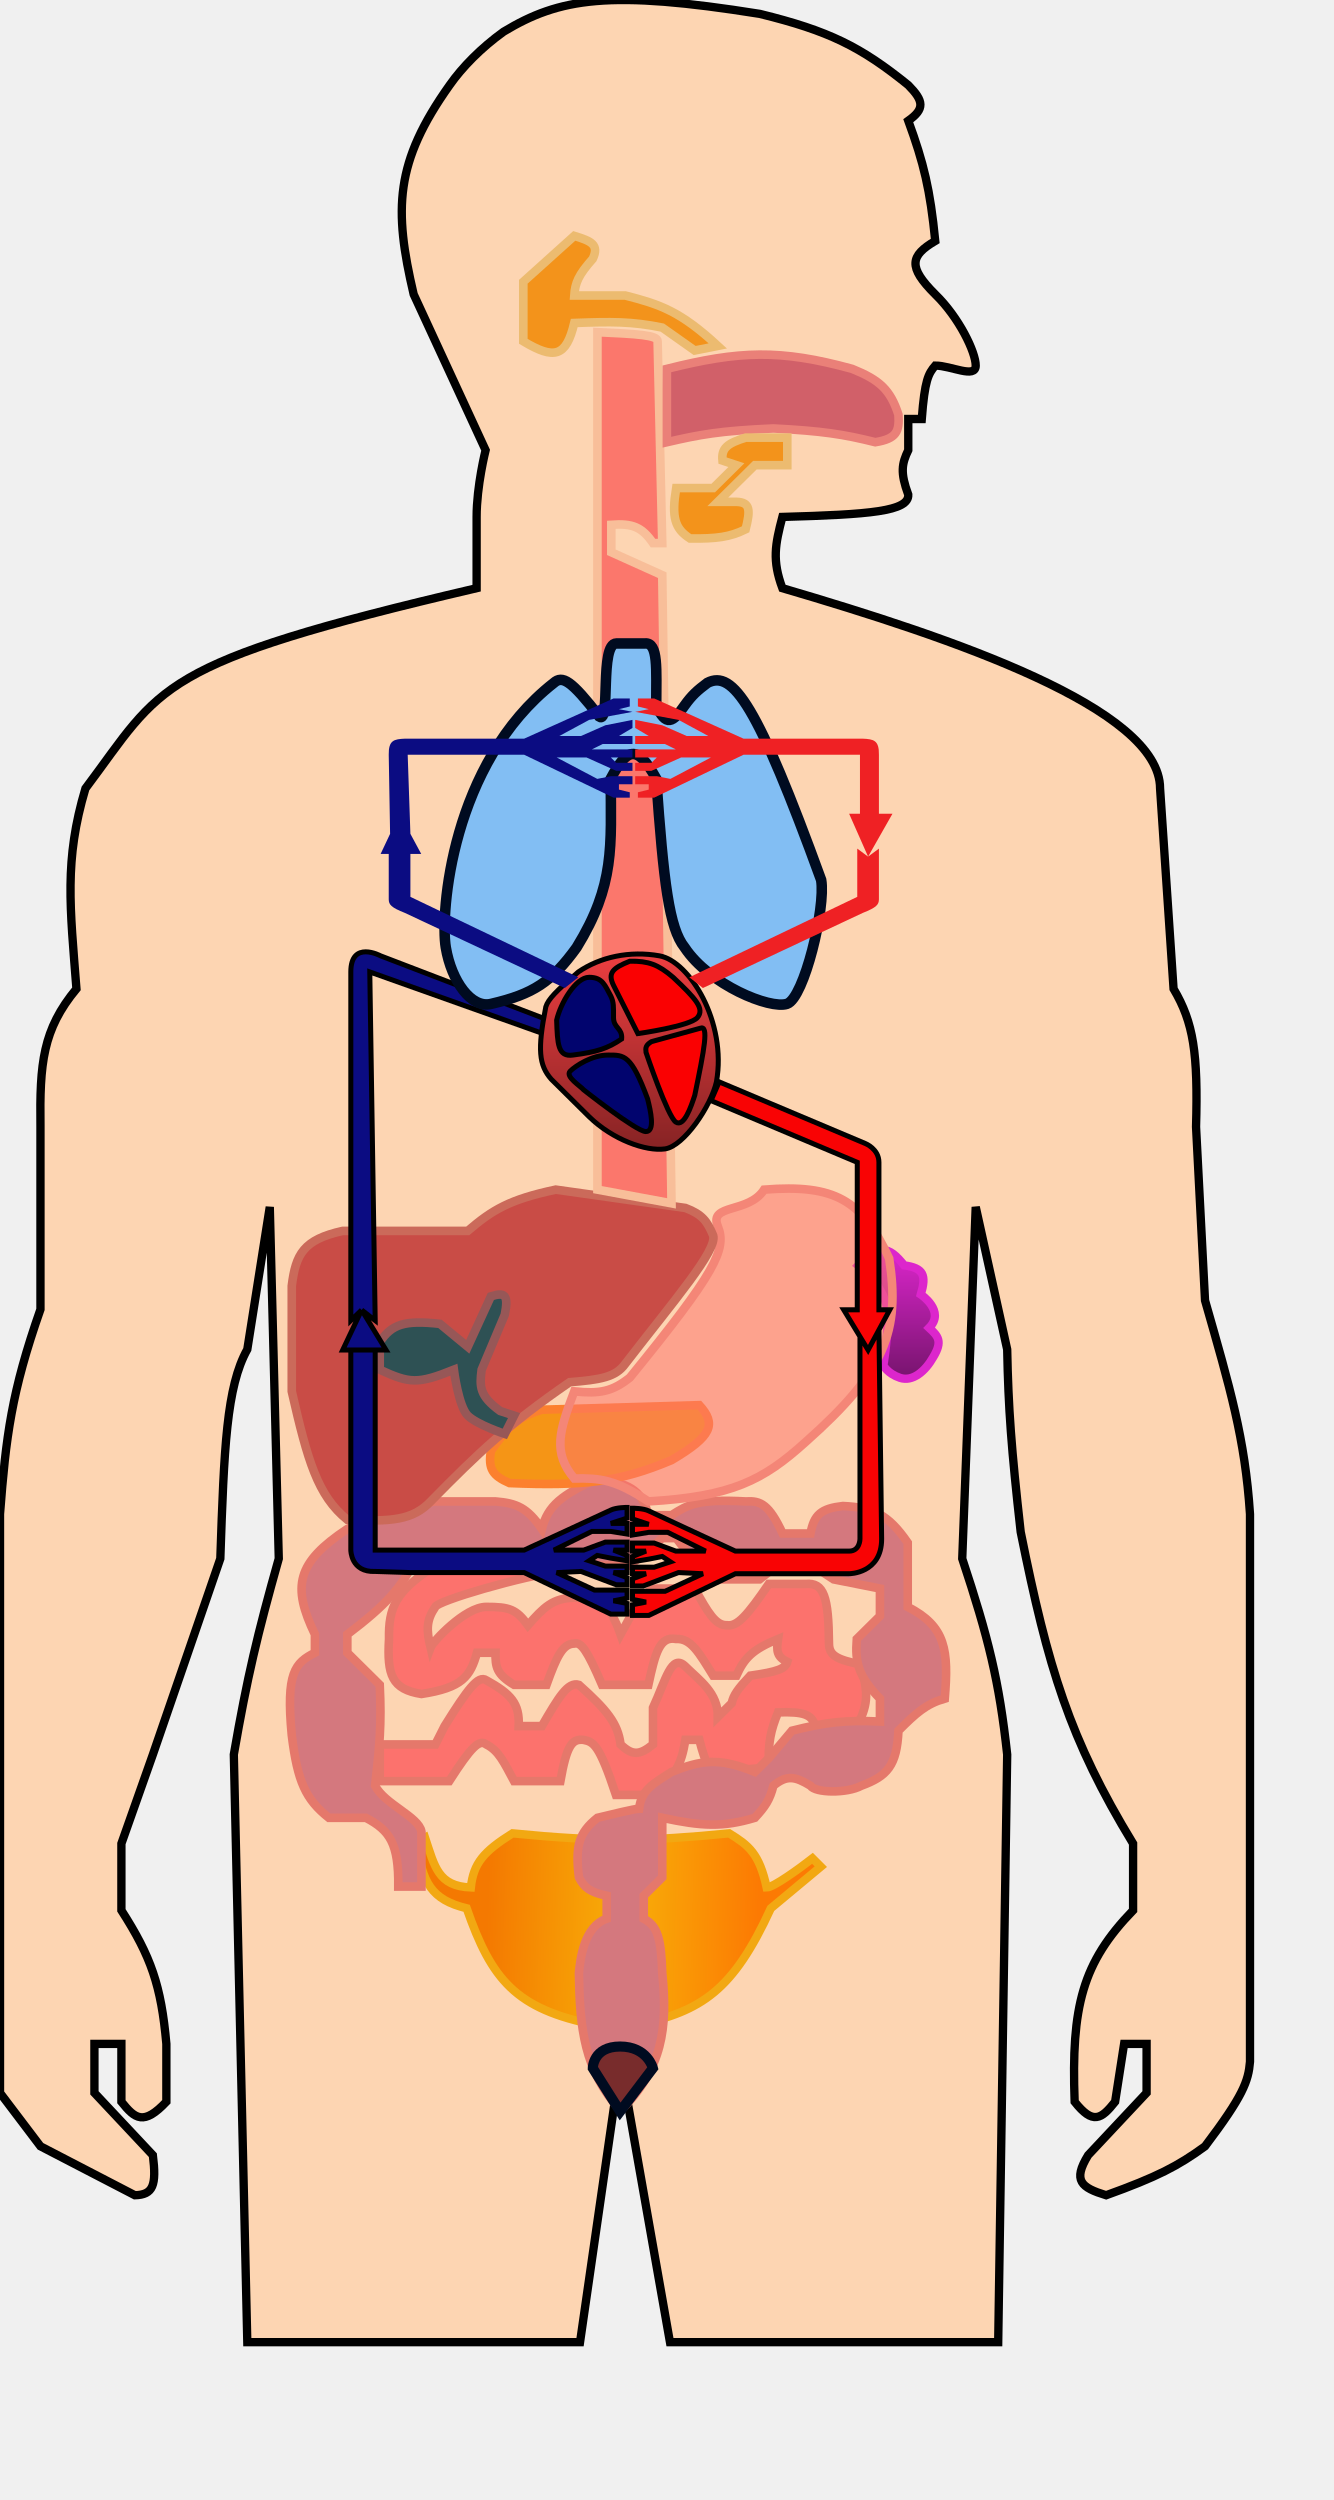
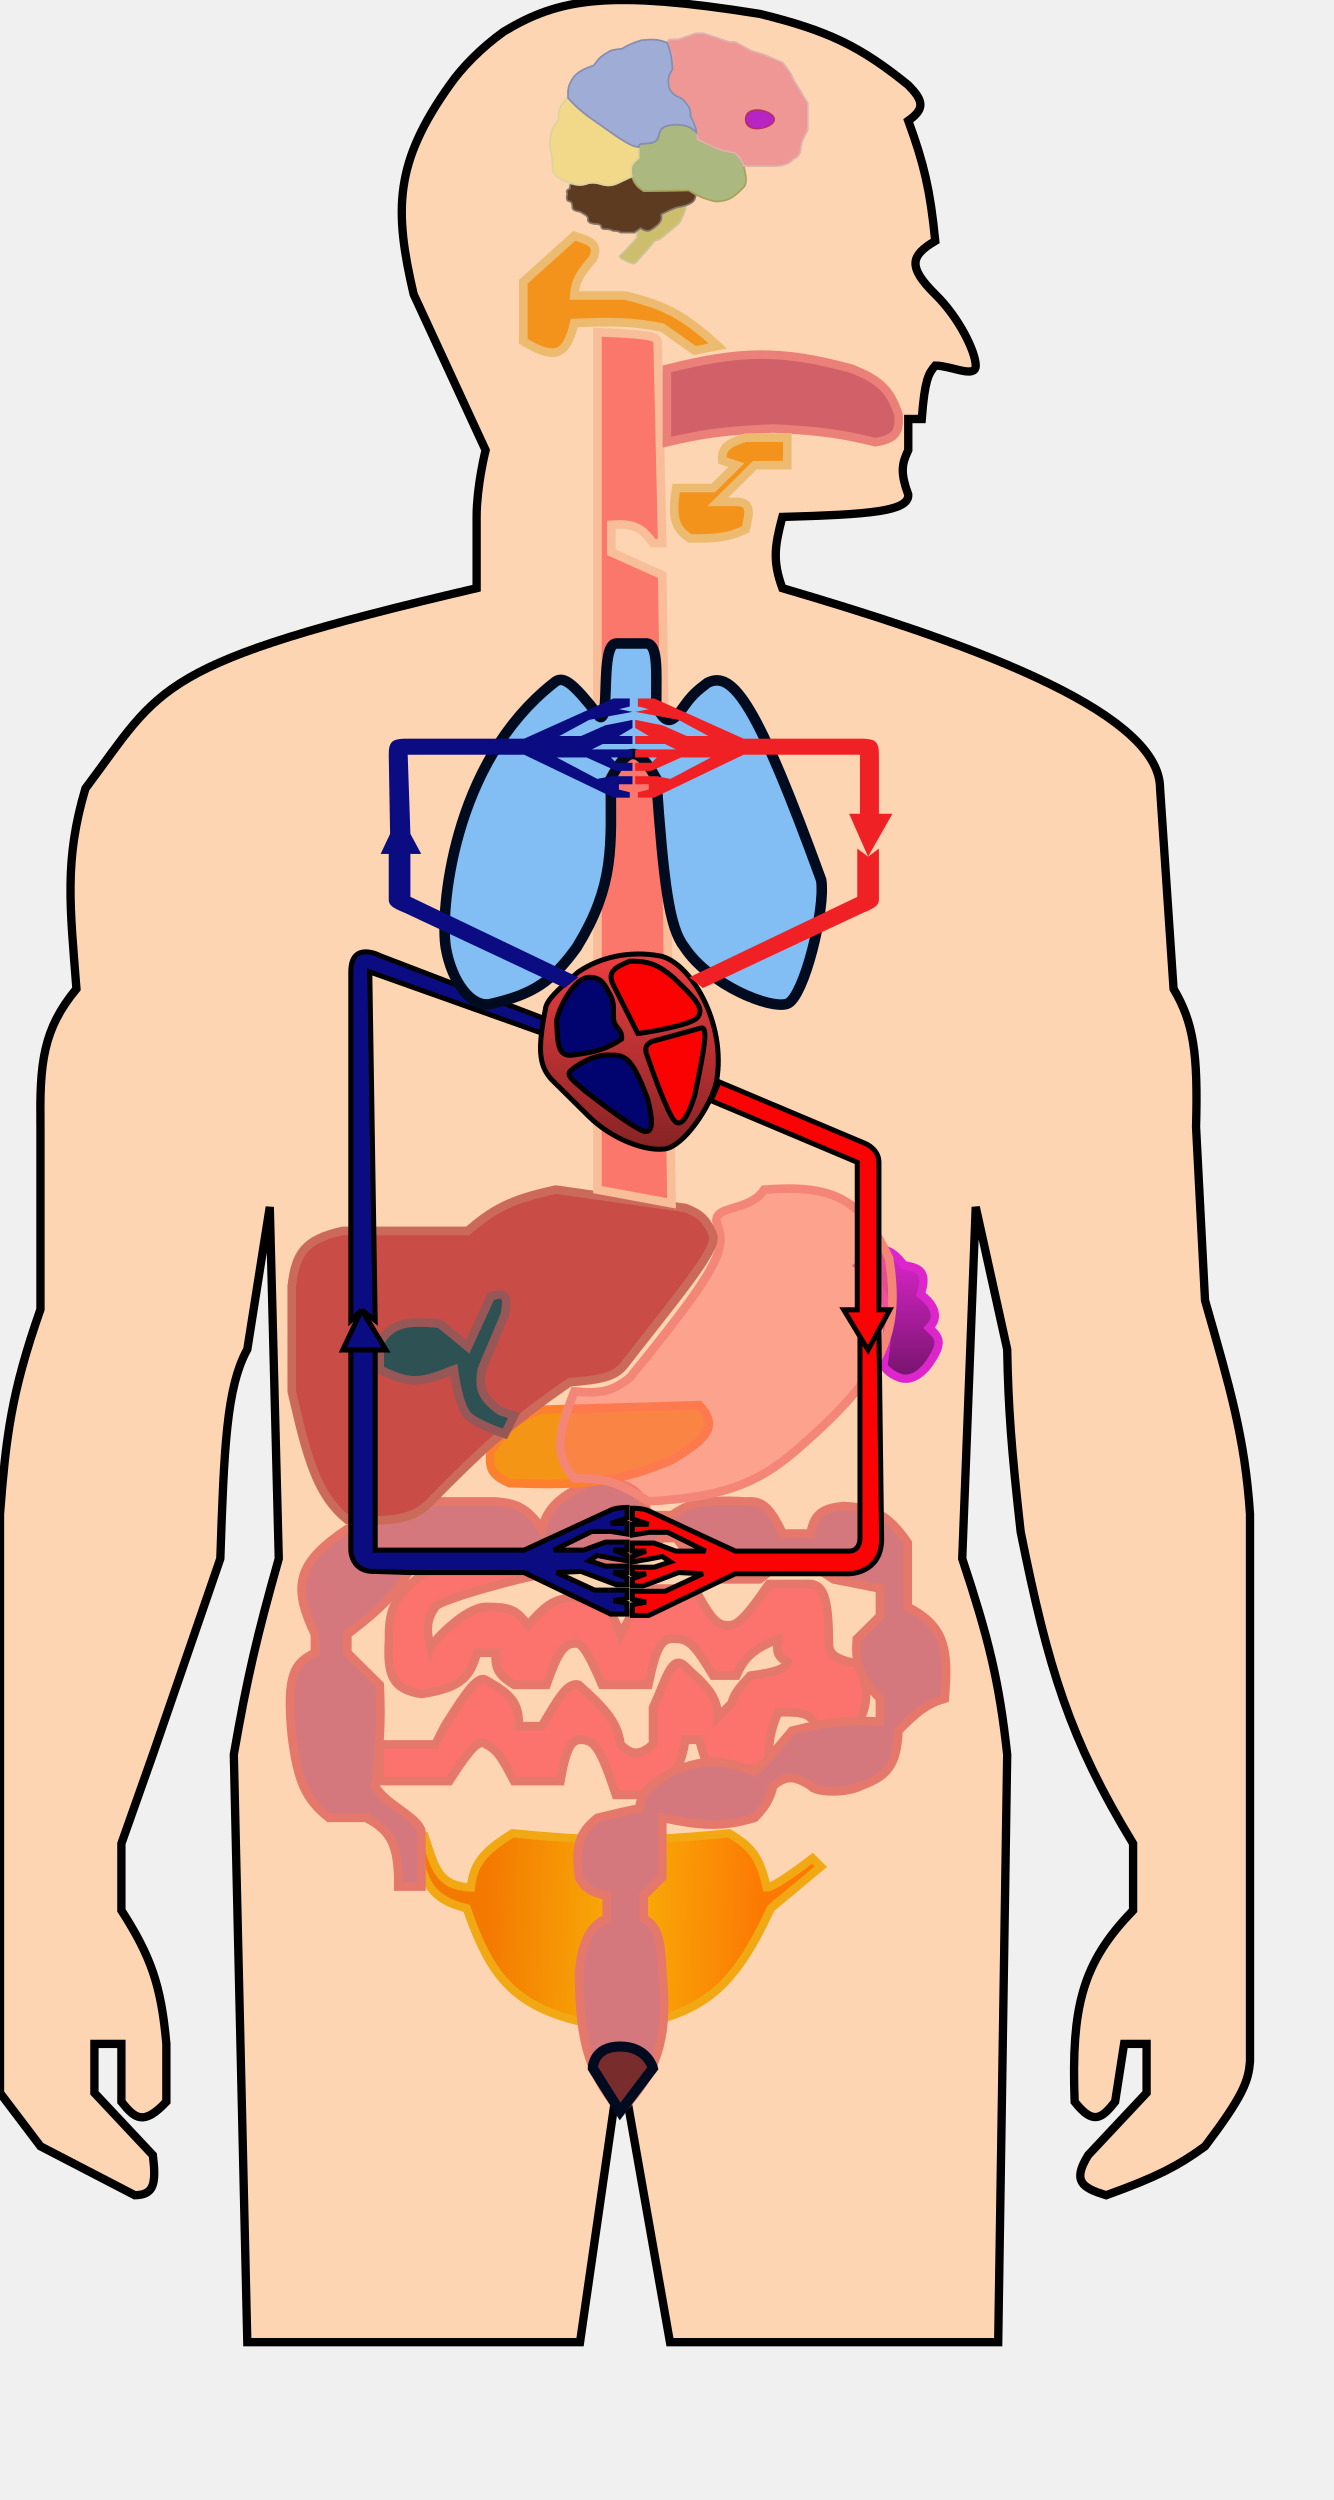
<svg xmlns="http://www.w3.org/2000/svg" width="160" height="300" viewBox="0 0 160 300" fill="none">
  <g clip-path="url(#clip0_62_13)">
    <path d="M91.187 1.667C73.117 -1.219 67.174 -0.264 60.432 3.804C57.744 5.742 55.478 8.042 53.957 10.214C47.37 19.489 47.239 25.075 49.64 35.322L58.273 54.02C58.273 54.02 57.194 58.293 57.194 62.033V70.58C18.345 79.662 19.571 82.22 10.252 94.62C7.68 103.269 8.417 108.867 9.173 118.659C5.117 123.571 4.758 127.58 4.856 135.22V157.123C1.369 167.064 0.714 172.356 0 181.696V247.405V251.144L4.856 257.555L16.187 263.431C18.388 263.371 18.795 262.252 18.345 258.623L11.331 251.144V245.268H14.568V252.212C16.228 254.286 17.236 255.087 19.964 252.212V245.268C19.341 238.266 18.118 234.772 14.568 229.241V221.228L18.345 210.544L26.439 187.038C26.89 173.723 27.179 166.412 29.676 161.93L32.374 144.836L33.453 187.038C30.886 196.146 29.659 201.288 28.058 210.544L29.676 281.06H69.604L74.46 247.405L80.396 281.06H119.784L120.863 210.544C119.904 201.75 118.629 196.573 115.468 187.038L117.086 144.836L120.863 161.93C121.002 169.011 121.361 173.847 122.482 183.833C125.767 200.151 128.329 208.672 135.971 221.228V229.241C129.887 235.536 128.535 240.72 128.957 252.212C131.153 254.99 132.142 254.316 133.813 252.212L134.892 245.268H137.59V251.144L130.576 258.623C128.696 261.699 129.73 262.504 132.734 263.431C138.864 261.221 141.353 259.929 144.604 257.555C149.181 251.496 149.807 249.746 150 247.405V181.696C149.399 172.579 147.615 166.606 144.604 156.054L143.525 135.22C143.778 126.375 143.225 122.709 140.827 118.659L139.209 94.62C139.209 85.004 114.352 76.583 93.885 70.58C92.65 67.242 93.014 65.371 93.885 62.033C104.401 61.736 109.078 61.372 108.993 59.362C108.012 56.7 108.217 55.65 108.993 54.02V50.28H110.612C110.967 45.617 111.4 44.834 112.23 43.87C114.127 43.87 117.086 45.472 117.086 43.87C117.086 42.267 115.096 38.107 112.23 35.322C108.92 32.026 109.224 30.695 112.23 28.912C111.616 22.727 110.86 19.613 108.993 14.488C110.984 13.075 110.877 12.129 108.993 10.214C103.278 5.591 99.449 3.696 91.187 1.667Z" fill="#FDD5B2" stroke="black" />
    <path d="M61.5 220C58.024 222.186 56.818 223.582 56.5 226.5C52.563 226.337 52.176 224.027 51 220.5L50 221C50.666 225.951 51.751 227.955 56 229C58.973 237.535 61.858 241.114 71.5 243L73 246H75.5L76.5 243C84.179 241.308 87.951 238.929 92.5 229L98.5 224L97.5 223C96 224.167 92.8 226.5 92 226.5C91.112 222.438 89.875 221.457 87.5 220C77.811 220.961 72.159 221.052 61.5 220Z" fill="url(#paint0_linear_62_13)" stroke="#F2A812" />
    <path d="M65.022 183.472C68.309 181.302 69.123 180.268 70.023 178.52C72.198 176.628 73.594 177.492 76.136 179.621L67.8 188.425C62.54 189.144 52.444 192.118 52.239 192.826C51.155 194.43 51.153 195.553 51.663 197.694C51.901 197.041 55.789 192.826 58.352 192.826C61.131 192.826 61.947 193.098 63.354 195.027C65.246 192.872 66.336 191.766 68.912 191.726C71.73 191.777 73.129 192.273 74.469 196.128C76.244 192.948 77.263 190.562 78.915 190.625H83.361C84.98 193.554 85.881 195.083 87.251 195.027C88.483 195.205 89.677 193.843 92.253 190.075H96.699C98.857 189.882 99.429 191.564 99.478 197.228C99.485 198.612 100.355 199.16 103.368 199.753C103.806 202.205 104.384 203.58 103.368 206.032C102.863 207.18 101.19 207.225 97.811 207.133C97.441 205.731 96.452 205.385 93.365 205.482C92.489 207.638 92.164 209.003 92.253 212.085L86.14 212.635C85.157 212.661 84.68 211.68 83.917 208.783H82.25C81.743 211.755 81.118 213.311 77.804 215.386H73.913C71.878 209.239 71.206 209.035 70.023 208.783C68.666 208.644 68.015 209.38 67.244 213.736H61.687C60.492 211.525 59.865 210.085 58.352 209.334C57.519 208.697 56.58 209.571 53.906 213.736H45.57V209.334H52.239L53.35 207.133C56.139 202.655 57.404 200.983 58.352 201.63C61.306 203.268 62.371 204.396 62.242 207.133H65.022C67.034 203.67 68.155 201.771 69.467 202.18C72.825 205.19 74.147 206.791 74.469 209.334C75.893 210.698 76.76 210.637 78.359 209.334V204.932C79.898 201.617 80.582 198.329 82.25 199.98C83.917 201.63 86.183 203.144 86.14 206.032L87.807 204.381C88.011 203.416 88.535 202.673 90.03 201.08C93.286 200.616 94.237 200.259 94.476 199.429C93.231 198.816 93.15 198.121 93.365 196.678C90.245 197.957 89.323 198.985 88.363 201.08H85.584C83.869 198.306 82.911 196.583 81.138 196.678C79.17 196.317 78.645 198.299 77.804 202.18H72.246C70.449 198.013 69.741 197.027 68.912 197.228C67.502 197.256 66.8 198.796 65.577 202.18H61.687C59.588 200.925 59.434 200.014 59.464 198.329H57.241C56.432 201.161 55.524 202.52 50.572 203.281C47.034 202.715 46.425 201.028 46.682 196.678C46.622 192.943 47.407 190.958 52.239 187.874C57.313 185.892 60.213 184.602 65.022 183.472Z" fill="#FC726D" stroke="#E5786B" stroke-width="1.03" />
    <path d="M108.5 151.841C106.608 149.43 105.414 149.342 103 151.841C103 151.841 106.5 154.341 106.5 157.841C106.5 161.341 106 163.841 106 163.841C106 163.841 106.5 164.841 108 165.341C109.5 165.841 111.012 164.592 112 162.841C113.134 160.952 112.594 160.355 111.5 159.341C113.5 157.341 110.5 155.341 110.5 155.341C111.191 152.98 110.834 152.172 108.5 151.841Z" fill="url(#paint1_linear_62_13)" stroke="#DC26CC" />
    <path d="M50.572 226.391H47.794C47.846 221.237 46.804 219.662 43.903 218.137H39.457C36.698 215.937 35.703 213.841 35.012 208.233C34.295 200.682 35.405 199.543 37.79 198.329V196.128C35.019 190.362 35.564 187.528 41.68 183.472C44.515 181.939 46.412 181.138 52.24 180.171H59.465C61.986 180.384 63.265 180.901 65.022 183.472C65.742 180.648 67.438 179.379 71.691 177.42C75.197 178.042 77.004 178.546 77.805 181.822H80.583C82.563 180.551 83.733 179.864 89.475 180.171C91.286 180.054 92.272 180.518 93.921 184.023H97.256C97.681 181.755 98.52 181.021 101.146 180.721C104.752 180.893 106.535 181.653 108.927 185.123V192.826C113.533 195.178 113.843 198.039 113.373 203.831C111.123 204.479 109.927 205.57 107.815 207.683C107.62 211.899 106.456 213.146 103.369 214.286C101.614 215.239 97.787 215.155 97.256 214.286C95.432 213.182 94.445 212.951 92.81 214.286C92.381 215.98 91.826 216.795 90.587 218.137C86.738 219.283 84.25 219.167 79.472 218.137V225.29L77.249 227.491V230.243C78.913 231.088 79.342 232.634 79.472 236.78C80.14 243.38 79.533 248.185 74.469 253.287C70.046 248.368 69.585 243.386 69.468 236.78C69.63 235.08 70.081 231.169 72.803 230.243V227.491C70.716 227.039 70.112 226.491 69.468 225.29C69.013 221.491 69.455 219.942 71.691 218.137C73.173 217.771 76.248 217.037 76.693 217.037C76.966 214.783 78.366 214.054 80.583 212.635C84.15 211.209 86.266 210.869 90.587 212.635L92.254 210.984L95.033 207.683C99.089 206.664 101.418 206.396 105.592 206.582V203.831C103.024 201.172 102.592 199.59 102.813 196.678L105.592 193.927V190.625L100.035 189.525L96.7 187.324H93.921L91.143 189.525H85.029L81.139 184.573H79.472L75.582 187.874H61.688C56.806 188.284 54.311 187.885 50.017 186.774C48.21 190.551 46.327 192.593 41.68 196.128V198.329L45.571 202.18C45.799 206.98 45.544 209.609 45.015 214.286C46.126 216.487 50.26 218.013 50.572 219.788V226.391Z" fill="#D4787E" stroke="#E5786B" stroke-width="1.03" />
    <path d="M71.135 248.18L74.414 253.375L78.349 248.18C78.349 248.18 77.693 245.583 74.414 245.583C71.135 245.583 71.135 248.18 71.135 248.18Z" fill="#782C2C" stroke="#000B20" stroke-width="1.215" />
    <path d="M83.917 168.616L65.022 169.166C62.039 170.058 60.835 171.375 58.908 174.118C58.558 176.271 59.116 177.081 61.132 177.97C69.932 178.337 74.314 177.873 80.583 175.219C85.499 172.316 85.986 170.893 83.917 168.616Z" fill="#F59516" stroke="#FC802E" stroke-width="1.03" />
    <path d="M91.696 142.755C89.829 145.658 85.029 144.405 86.138 147.157C87.248 149.908 85.892 152.645 75.581 165.314C73.467 166.989 71.981 167.283 68.91 166.965C67.119 171.698 66.286 174.291 68.91 177.42C72.051 177.35 73.889 177.586 77.802 180.171C87.8 179.575 91.548 177.679 96.698 173.018C106.233 164.558 108.054 159.73 106.701 151.008C103.427 143.959 100.179 142.092 91.696 142.755Z" fill="#FC766C" fill-opacity="0.53" stroke="#F48677" stroke-width="1.03" />
    <path d="M56.129 147.707H41.124C36.409 148.757 35.489 150.477 35.01 154.31V166.965C36.909 175.27 38.109 179.481 41.679 182.372C46.961 182.619 49.521 182.434 51.683 180.171C57.506 174.241 60.93 170.994 68.356 165.865C72.055 165.564 73.879 165.265 75.025 163.664C80.914 156.032 86.1 150.034 85.584 148.257C84.871 146.566 84.301 145.735 82.249 144.956L66.688 142.755C61.151 143.932 59.108 145.161 56.129 147.707Z" fill="#C94C46" stroke="#CB6A5A" stroke-width="1.03" />
    <path d="M45.57 161.065V164.367C49.195 166.026 50.101 166.111 54.462 164.367C54.462 164.367 55.018 168.769 56.129 169.869C57.241 170.97 60.575 172.07 60.575 172.07L61.687 169.869L60.02 169.319C57.516 167.5 57.541 166.38 57.796 164.367L60.575 157.764C61.052 155.362 60.581 155.031 58.908 155.563L56.129 161.616L52.795 158.864C48.572 158.4 46.995 158.887 45.57 161.065Z" fill="#2E5154" stroke="#975757" stroke-width="1.03" />
    <path d="M71.69 142.755V39.86C76.351 40.078 78.975 40.199 78.915 40.96L79.471 65.171H78.359C77.036 63.249 75.915 62.79 73.358 62.97V66.271L79.471 69.023L80.582 144.405L71.69 142.755Z" fill="#FB776C" stroke="#F8BE99" stroke-width="1.03" />
    <path d="M102.257 44.262C93.573 41.881 88.709 42.091 80.027 44.262V53.066C83.929 52.166 86.291 51.702 92.809 51.415C98.675 51.718 101.23 52.117 105.036 53.066C107.613 52.648 107.94 51.763 107.815 49.764C106.847 46.783 105.58 45.6 102.257 44.262Z" fill="#D16069" stroke="#EA8078" stroke-width="1.03" />
    <path d="M62.798 33.807V40.96C66.509 43.177 67.937 42.864 68.912 38.759C73.329 38.597 75.767 38.555 79.471 39.31L83.361 42.061L86.14 41.511C81.634 37.348 79.248 36.538 75.025 35.458H68.912C69.015 33.937 69.416 32.995 71.135 31.056C71.923 29.354 70.959 28.933 68.912 28.305L62.798 33.807Z" fill="#F3931B" />
    <path d="M86.696 55.267C86.552 53.772 87.267 53.209 89.475 52.515H94.476V55.817H90.586L86.14 60.219H88.363C90.063 60.264 90.048 61.24 89.475 63.52C87.55 64.457 86.029 64.651 82.805 64.621C80.963 63.436 80.572 62.1 81.138 58.568H85.584L88.363 55.817L86.696 55.267Z" fill="#F3931B" />
    <path d="M62.798 33.807V40.96C66.509 43.177 67.937 42.864 68.912 38.759C73.329 38.597 75.767 38.555 79.471 39.31L83.361 42.061L86.14 41.511C81.634 37.348 79.248 36.538 75.025 35.458H68.912C69.015 33.937 69.416 32.995 71.135 31.056C71.923 29.354 70.959 28.933 68.912 28.305L62.798 33.807Z" stroke="#ECBB70" stroke-width="1.03" />
    <path d="M86.696 55.267C86.552 53.772 87.267 53.209 89.475 52.515H94.476V55.817H90.586L86.14 60.219H88.363C90.063 60.264 90.048 61.24 89.475 63.52C87.55 64.457 86.029 64.651 82.805 64.621C80.963 63.436 80.572 62.1 81.138 58.568H85.584L88.363 55.817L86.696 55.267Z" stroke="#ECBB70" stroke-width="1.03" />
    <path d="M86.297 129.825L103.846 137.225C103.846 137.225 105.471 137.869 105.471 139.478V157.175H106.771L105.471 159.588L105.796 184.679C105.796 188.847 101.896 188.847 101.896 188.847H88.246L77.847 193.855H75.897V192.568L77.522 192.247L75.897 191.925V190.959H79.797L84.347 188.847L81.422 188.707L77.197 190.316H75.897V189.458L77.522 188.847H75.897V188.064H78.497L80.447 187.42L79.472 186.777L77.847 187.098L75.897 187.42V186.777L77.522 186.133H75.897V185.168H78.497L81.097 186.133H84.672L80.122 183.881H77.847L75.897 184.203V182.915H77.847L75.897 182.272V180.985C75.897 180.985 77.197 180.985 77.847 181.307C78.497 181.628 88.246 186.133 88.246 186.133H101.896C103.196 186.133 103.196 184.679 103.196 184.679V160.392L101.246 157.175H102.871V139.478L85.322 132.077L86.297 129.825Z" fill="#F90304" />
    <path d="M103.196 160.392L104.171 162.001L105.471 159.588M103.196 160.392L101.246 157.175H102.871V139.478L85.322 132.077L86.297 129.825L103.846 137.225C103.846 137.225 105.471 137.869 105.471 139.478V157.175H106.771L105.471 159.588M103.196 160.392V184.679C103.196 184.679 103.196 186.133 101.896 186.133H88.246C88.246 186.133 78.497 181.628 77.847 181.307C77.197 180.985 75.897 180.985 75.897 180.985V182.272L77.847 182.915H75.897V184.203L77.847 183.881H80.122L84.672 186.133H81.097L78.497 185.168H75.897V186.133H77.522L75.897 186.777V187.42L77.847 187.098L79.472 186.777L80.447 187.42L78.497 188.064H75.897V188.847H77.522L75.897 189.458V190.316H77.197L81.422 188.707L84.347 188.847L79.797 190.959H75.897V191.925L77.522 192.247L75.897 192.568V193.855H77.847L88.246 188.847H101.896C101.896 188.847 105.796 188.847 105.796 184.679L105.471 159.588" stroke="black" stroke-width="0.602" />
    <path d="M65.577 122.33L45.673 114.702C45.673 114.702 42.098 112.772 42.098 116.633V138.834V158.462L43.398 157.198L41.123 162H42.098V186.011C42.098 186.011 42.098 188.711 45.023 188.572L49.248 188.711H62.898L73.297 193.695H75.247V192.414L73.622 192.094L75.247 191.774V190.813H71.347L66.797 188.711L69.722 188.572L73.947 190.173H75.247V189.319L73.622 188.711H75.247V187.932H72.647L70.697 187.292L71.672 186.651L73.297 186.972L75.247 187.292V186.651L73.622 186.011H75.247V185.051H72.647L70.047 186.011H66.472L71.022 183.77H73.297L75.247 184.09V182.81H73.297L75.247 182.169V180.889C75.247 180.889 73.947 180.889 73.297 181.209C72.647 181.529 62.898 186.011 62.898 186.011H49.248H45.023V162H46.323L43.398 157.198L45.023 158.462L44.373 116.633L65.021 123.981L65.577 122.33Z" fill="#0B0C82" />
    <path d="M42.098 138.834V158.462L43.398 157.198M42.098 138.834C42.098 137.709 42.098 120.494 42.098 116.633M42.098 138.834V116.633M43.398 157.198L45.023 158.462L44.373 116.633L65.021 123.981L65.577 122.33L45.673 114.702C45.673 114.702 42.098 112.772 42.098 116.633M43.398 157.198L46.323 162H45.023M43.398 157.198L41.123 162H42.098M45.023 162V186.011H49.248H62.898C62.898 186.011 72.647 181.529 73.297 181.209C73.947 180.889 75.247 180.889 75.247 180.889V182.169L73.297 182.81H75.247V184.09L73.297 183.77H71.022L66.472 186.011H70.047L72.647 185.051H75.247V186.011H73.622L75.247 186.651V187.292L73.297 186.972L71.672 186.651L70.697 187.292L72.647 187.932H75.247V188.711H73.622L75.247 189.319V190.173H73.947L69.722 188.572L66.797 188.711L71.347 190.813H75.247V191.774L73.622 192.094L75.247 192.414V193.695H73.297L62.898 188.711H49.248L45.023 188.572C42.098 188.711 42.098 186.011 42.098 186.011V162M45.023 162H42.098" stroke="black" stroke-width="0.602" />
    <path d="M79.147 114.702C75.572 114.059 72.02 114.838 69.398 116.633C66.695 118.962 65.787 119.907 65.498 120.816C64.485 125.964 64.668 127.803 66.148 129.503L70.698 134.008C73.53 136.77 77.522 138.191 79.797 137.869C82.072 137.547 85.315 132.734 85.972 129.825C87.256 122.645 82.722 115.346 79.147 114.702Z" fill="url(#paint2_linear_62_13)" stroke="black" stroke-width="0.602" />
    <path d="M73.297 119.529C72.589 118.254 72.322 117.276 70.697 117.276C69.072 117.276 67.249 120.404 66.797 122.424C66.897 125.252 66.937 126.867 68.747 126.607C71.655 126.238 72.922 125.807 74.597 124.677C74.709 123.348 73.622 123.39 73.622 122.103C73.622 120.816 73.665 120.297 73.297 119.529Z" fill="#01046E" stroke="black" stroke-width="0.602" />
    <path d="M78.172 124.998C77.49 125.419 77.451 125.721 77.522 126.286C77.522 126.286 80.122 134.008 81.097 134.651C82.072 135.295 82.919 132.823 83.372 131.434C84.519 125.881 85.089 122.96 84.022 123.39L78.172 124.998Z" fill="#FA0102" stroke="black" stroke-width="0.602" />
    <path d="M68.423 128.538C67.773 129.182 69.688 130.348 70.049 130.79C70.049 130.79 76.315 135.748 77.486 135.788C78.657 135.828 78.066 133.285 77.713 131.867C75.742 126.546 74.923 126.607 72.973 126.607C71.023 126.607 69.074 127.895 68.423 128.538Z" fill="#01046E" stroke="black" stroke-width="0.602" />
    <path d="M83.697 122.103C82.823 123.15 76.547 124.033 76.547 124.033L73.622 118.242C72.893 116.75 73.526 116.166 75.572 115.346C77.807 115.307 78.979 115.737 80.772 117.276C83.539 119.878 84.57 121.055 83.697 122.103Z" fill="#FA0102" stroke="black" stroke-width="0.602" />
    <path d="M77.382 77.215H73.97C71.922 77.215 73.312 86.944 71.923 85.999C68.5 81.567 67.477 81.055 66.463 81.945C54.139 91.588 52.813 109.649 53.496 113.703C54.179 117.757 56.574 121.07 58.956 120.46C63.977 119.295 66.201 117.836 69.193 113.703C73.84 106.152 73.308 101.542 73.287 93.432C75.239 89.814 76.403 89.192 78.747 93.432C79.64 105.936 80.287 111.38 82.16 113.703C85.141 118.19 92.397 121.136 94.444 120.46C96.492 119.784 99.106 108.917 98.539 105.595C90.878 84.542 87.961 80.36 84.889 81.945C83.679 82.855 83.044 83.415 82.16 84.648C80.724 86.715 79.944 87.235 78.747 84.648C78.748 80.273 79.021 77.065 77.382 77.215Z" fill="#82BEF3" stroke="#000B20" stroke-width="1.265" />
    <path d="M76.547 83.813H78.497L89.221 88.639H103.521C104.835 88.699 105.499 88.818 105.47 90.57V97.649H107.095L104.171 102.797L105.47 101.832V107.945C105.447 108.544 105.219 108.888 103.521 109.554L84.346 118.563L82.721 117.276L102.871 107.623V101.832L104.171 102.797L101.896 97.649H103.196V90.57H89.221L78.497 95.718H76.547V95.075L77.847 94.753V94.109H76.222V93.144H78.822L80.447 93.466L85.321 90.892H81.746L78.172 92.501H76.222V91.535H78.172L78.822 90.892H76.222V89.927H81.097L79.796 89.283H76.222V88.318H77.847L76.222 87.353V86.387L79.472 87.031L82.396 88.318H84.996L81.421 86.387L76.222 85.422L77.847 85.1L76.547 84.778V83.813Z" fill="#EF2124" />
    <path d="M75.572 83.813H73.622L62.898 88.639H48.598C47.284 88.699 46.62 88.818 46.648 90.57L46.811 100.062L45.673 102.475H46.648V107.945C46.671 108.544 46.9 108.888 48.598 109.554L67.772 118.563L69.397 117.276L49.248 107.623V102.475H50.548L49.248 100.062L48.923 90.57H62.898L73.622 95.718H75.572V95.075L74.272 94.753V94.109H75.897V93.144H73.297L71.672 93.466L66.797 90.892H70.372L73.947 92.501H75.897V91.535H73.947L73.297 90.892H75.897V89.927H71.022L72.322 89.283H75.897V88.318H74.272L75.897 87.353V86.387L72.647 87.031L69.722 88.318H67.122L70.697 86.387L75.897 85.422L74.272 85.1L75.572 84.778V83.813Z" fill="#0B0C82" />
+     <path d="M81.415 26.873C81.622 26.666 82.192 25.56 82.347 24.596C82.003 24.727 81.721 24.794 81.105 24.907L79.345 25.735C79.399 26.489 79.142 26.838 78.414 27.391C77.929 27.777 77.599 27.804 76.861 27.391L76.447 27.598L76.447 28.529C76.447 28.529 74.688 30.496 74.377 30.703C74.067 30.91 75.93 31.738 76.137 31.634C76.344 31.531 78.207 29.358 78.207 29.358C78.396 29.021 78.543 28.855 79.138 28.736C79.138 28.736 81.208 27.081 81.415 26.873Z" fill="#CDBE6D" stroke="#CDC497" stroke-width="0.207" />
+     <path d="M73.86 22.113L75.826 21.181C76.194 22.091 76.493 22.479 77.275 22.941L82.657 22.837L83.485 23.355C83.451 24.163 83.053 24.475 81.726 24.803C81.176 24.853 80.61 25.096 79.345 25.735C79.475 26.458 79.221 26.813 78.414 27.391C77.864 27.823 77.523 27.809 76.861 27.391L76.137 27.909H74.481C74.266 27.771 74.091 27.714 73.549 27.701C73.317 27.572 73.153 27.511 72.618 27.494C72.304 27.499 72.172 27.437 72.1 27.081C71.976 26.94 71.871 26.872 71.272 26.873C70.735 26.75 70.511 26.644 70.548 26.253C70.558 26.051 70.542 25.931 69.616 25.424C68.899 25.292 68.715 25.161 68.685 24.907C68.67 24.391 68.593 24.246 68.374 24.183C68.054 24.111 67.914 24.014 68.064 23.251C67.933 22.894 68.031 22.772 68.374 22.63C68.373 22.238 68.388 22.037 68.788 22.113C69.445 22.217 69.773 22.23 70.237 22.113C70.991 21.844 71.404 21.816 72.1 22.113C72.796 22.288 73.183 22.312 73.86 22.113Z" fill="#5D3B20" stroke="#837769" stroke-width="0.207" />
+     <path d="M79.139 15.799C79.656 14.661 82.451 14.661 83.589 15.799L83.692 16.73C85.737 17.755 86.783 18.186 88.246 18.387C88.76 18.933 89.066 19.221 89.281 20.043C89.539 21.242 89.658 21.889 89.281 22.423C88.062 23.732 87.322 24.163 85.866 24.183C84.546 23.873 83.836 23.59 82.657 22.837L77.275 22.941C76.409 22.369 76.131 21.968 75.826 21.181C75.584 20.118 75.77 19.644 76.655 19.008C76.599 18.068 76.574 17.56 76.758 17.352C76.767 17.258 77.026 17.212 77.897 17.145C78.554 17.137 78.899 17.063 79.139 15.799Z" fill="#ABB880" stroke="#A8A258" stroke-width="0.207" />
+     <path d="M67.029 14.35C66.987 13.271 67.135 12.677 68.167 11.659C68.778 12.479 69.185 12.89 70.03 13.522C70.938 14.235 71.44 14.612 72.307 15.178C74.548 16.808 75.675 17.564 76.654 17.662V19.008C75.831 19.616 75.563 20.049 75.826 21.181L74.067 22.009C73.267 22.346 72.759 22.312 71.79 22.009C71.476 21.914 70.703 21.919 70.548 22.009C69.717 22.297 69.301 22.229 68.581 22.009C67.766 21.768 67.36 21.559 66.718 21.078C66.654 20.788 66.304 20.767 66.304 20.146C66.304 19.525 66.266 18.626 66.097 18.18C65.988 17.483 65.949 17.077 66.097 16.213C66.226 15.537 66.418 15.132 67.029 14.35Z" fill="#F2D889" stroke="#DCD39C" stroke-width="0.207" />
+     <path d="M80.691 4.724C80.13 4.733 80.123 4.886 80.07 5.138C80.521 6.174 80.694 6.822 80.691 8.243C80.146 9.134 80.151 9.632 80.277 10.521C80.614 11.133 80.793 11.482 81.726 11.762C82.389 12.46 82.869 12.777 82.864 13.936C83.311 14.929 83.667 15.402 83.692 16.73L85.659 17.662C86.342 17.967 86.842 18.13 88.246 18.387C88.789 18.935 89.037 19.265 89.281 19.939H93.214C94.225 19.837 94.653 19.662 95.181 19.111C95.952 18.741 96.074 18.353 96.112 17.558C96.267 16.879 96.447 16.447 96.94 15.592V12.383L95.181 9.486L94.87 8.761L93.939 7.519L91.765 6.588L90.109 6.07L88.246 5.035H87.522L84.417 4H83.485L81.415 4.724H80.691Z" fill="#EF9795" stroke="#DFB2AF" stroke-width="0.207" />
+     <path d="M68.892 9.175C68.106 10.261 68.146 10.798 68.167 11.762C69.425 13.198 70.548 13.936 71.272 14.454C71.997 14.971 74.067 16.42 74.067 16.42C75.239 17.176 75.879 17.57 76.654 17.662C76.663 17.362 76.734 17.227 77.379 17.248C78.358 17.176 78.845 17.081 79.035 16.317C79.212 15.477 79.469 15.104 80.794 14.971C82.245 14.923 82.808 15.182 83.589 15.902C83.502 15.241 83.275 14.774 82.864 13.936C82.911 13.129 82.687 12.654 81.726 11.762C80.919 11.499 80.643 11.19 80.277 10.521C80.12 9.489 80.22 9.017 80.691 8.347C80.638 6.771 80.439 6.175 80.07 5.138C78.984 4.682 78.272 4.7 76.965 4.828C75.906 5.157 75.398 5.392 74.584 5.863C73.556 5.945 73.254 6.048 72.928 6.277C71.953 6.842 71.713 7.197 71.272 7.829C69.938 8.304 69.439 8.602 68.892 9.175Z" fill="#9FACD6" stroke="#858DB0" stroke-width="0.207" />
+     <path d="M89.488 14.32C89.488 12.457 92.904 13.285 92.904 14.32C92.904 15.355 89.488 16.183 89.488 14.32Z" fill="#B823C6" stroke="#B03068" stroke-width="0.207" />
  </g>
  <defs>
    <linearGradient id="paint0_linear_62_13" x1="58.5" y1="228.5" x2="91" y2="229.5" gradientUnits="userSpaceOnUse">
      <stop stop-color="#F47901" />
      <stop offset="0.512" stop-color="#F8AF08" />
      <stop offset="1" stop-color="#FC7A03" />
    </linearGradient>
    <linearGradient id="paint1_linear_62_13" x1="107.815" y1="150" x2="107.815" y2="165.452" gradientUnits="userSpaceOnUse">
      <stop stop-color="#DC26CC" />
      <stop offset="1" stop-color="#76146D" />
    </linearGradient>
    <linearGradient id="paint2_linear_62_13" x1="75.528" y1="114.479" x2="75.528" y2="137.914" gradientUnits="userSpaceOnUse">
      <stop stop-color="#EC3E40" />
      <stop offset="1" stop-color="#862324" />
    </linearGradient>
    <clipPath id="clip0_62_13">
      <rect width="160" height="300" fill="white" />
    </clipPath>
  </defs>
</svg>
